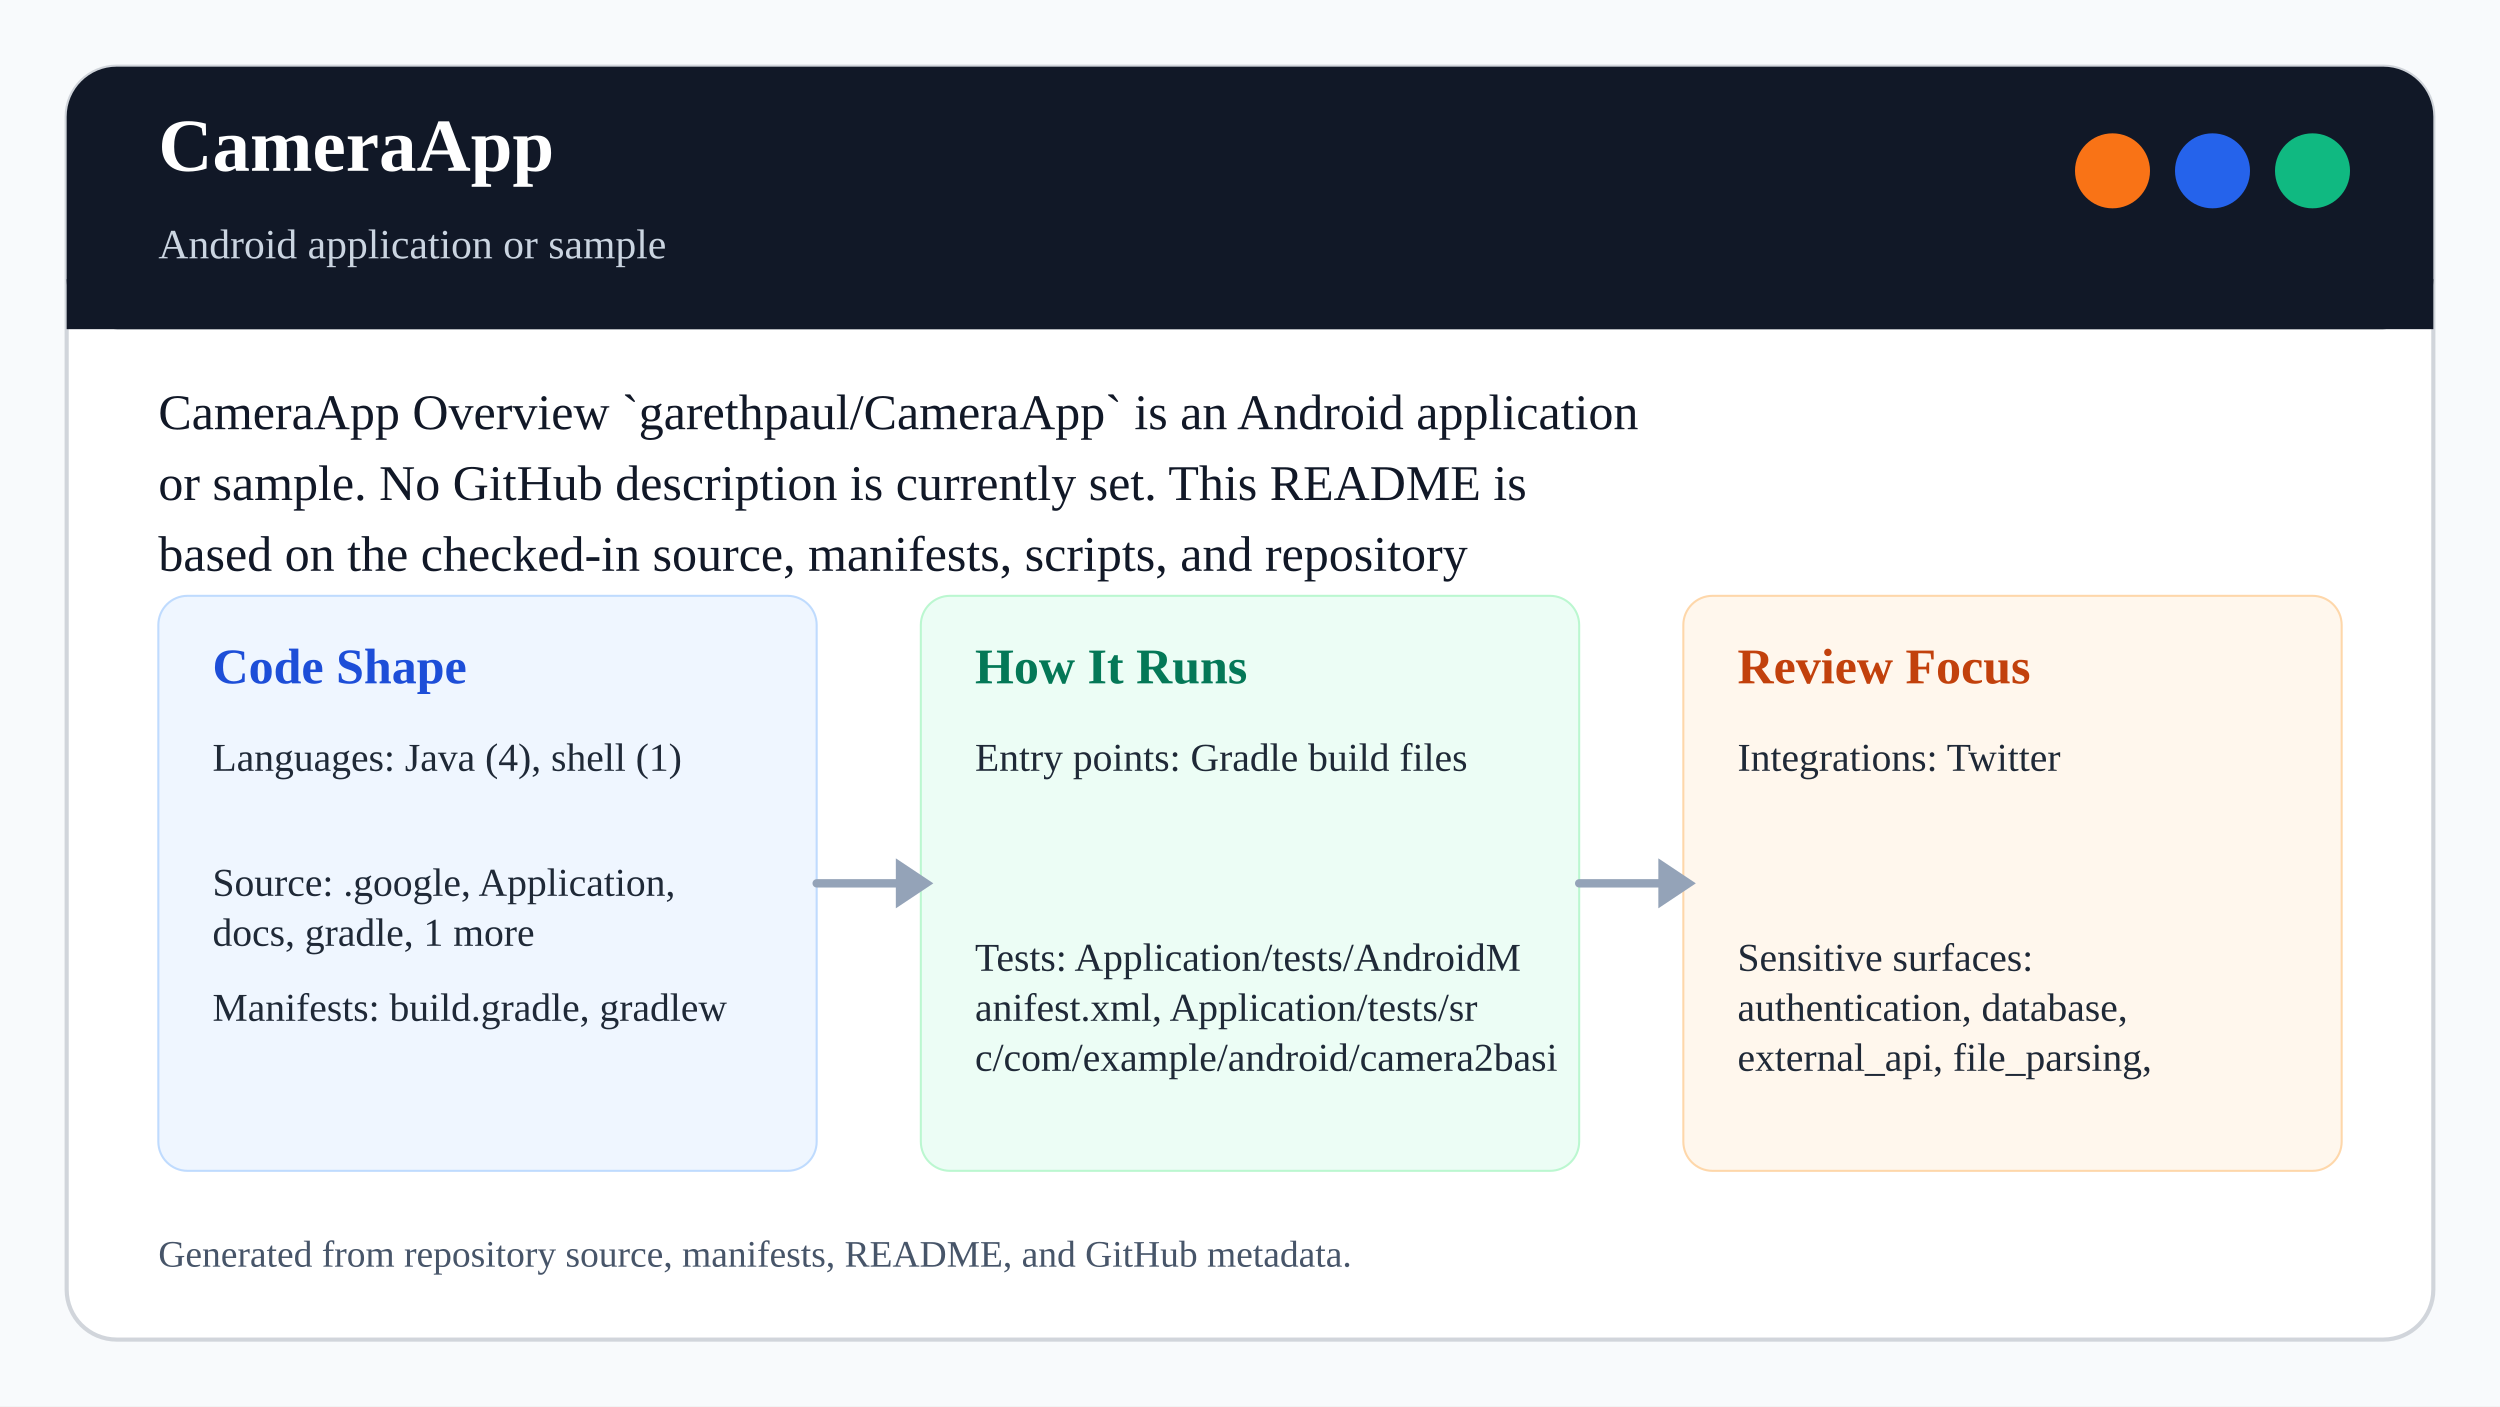
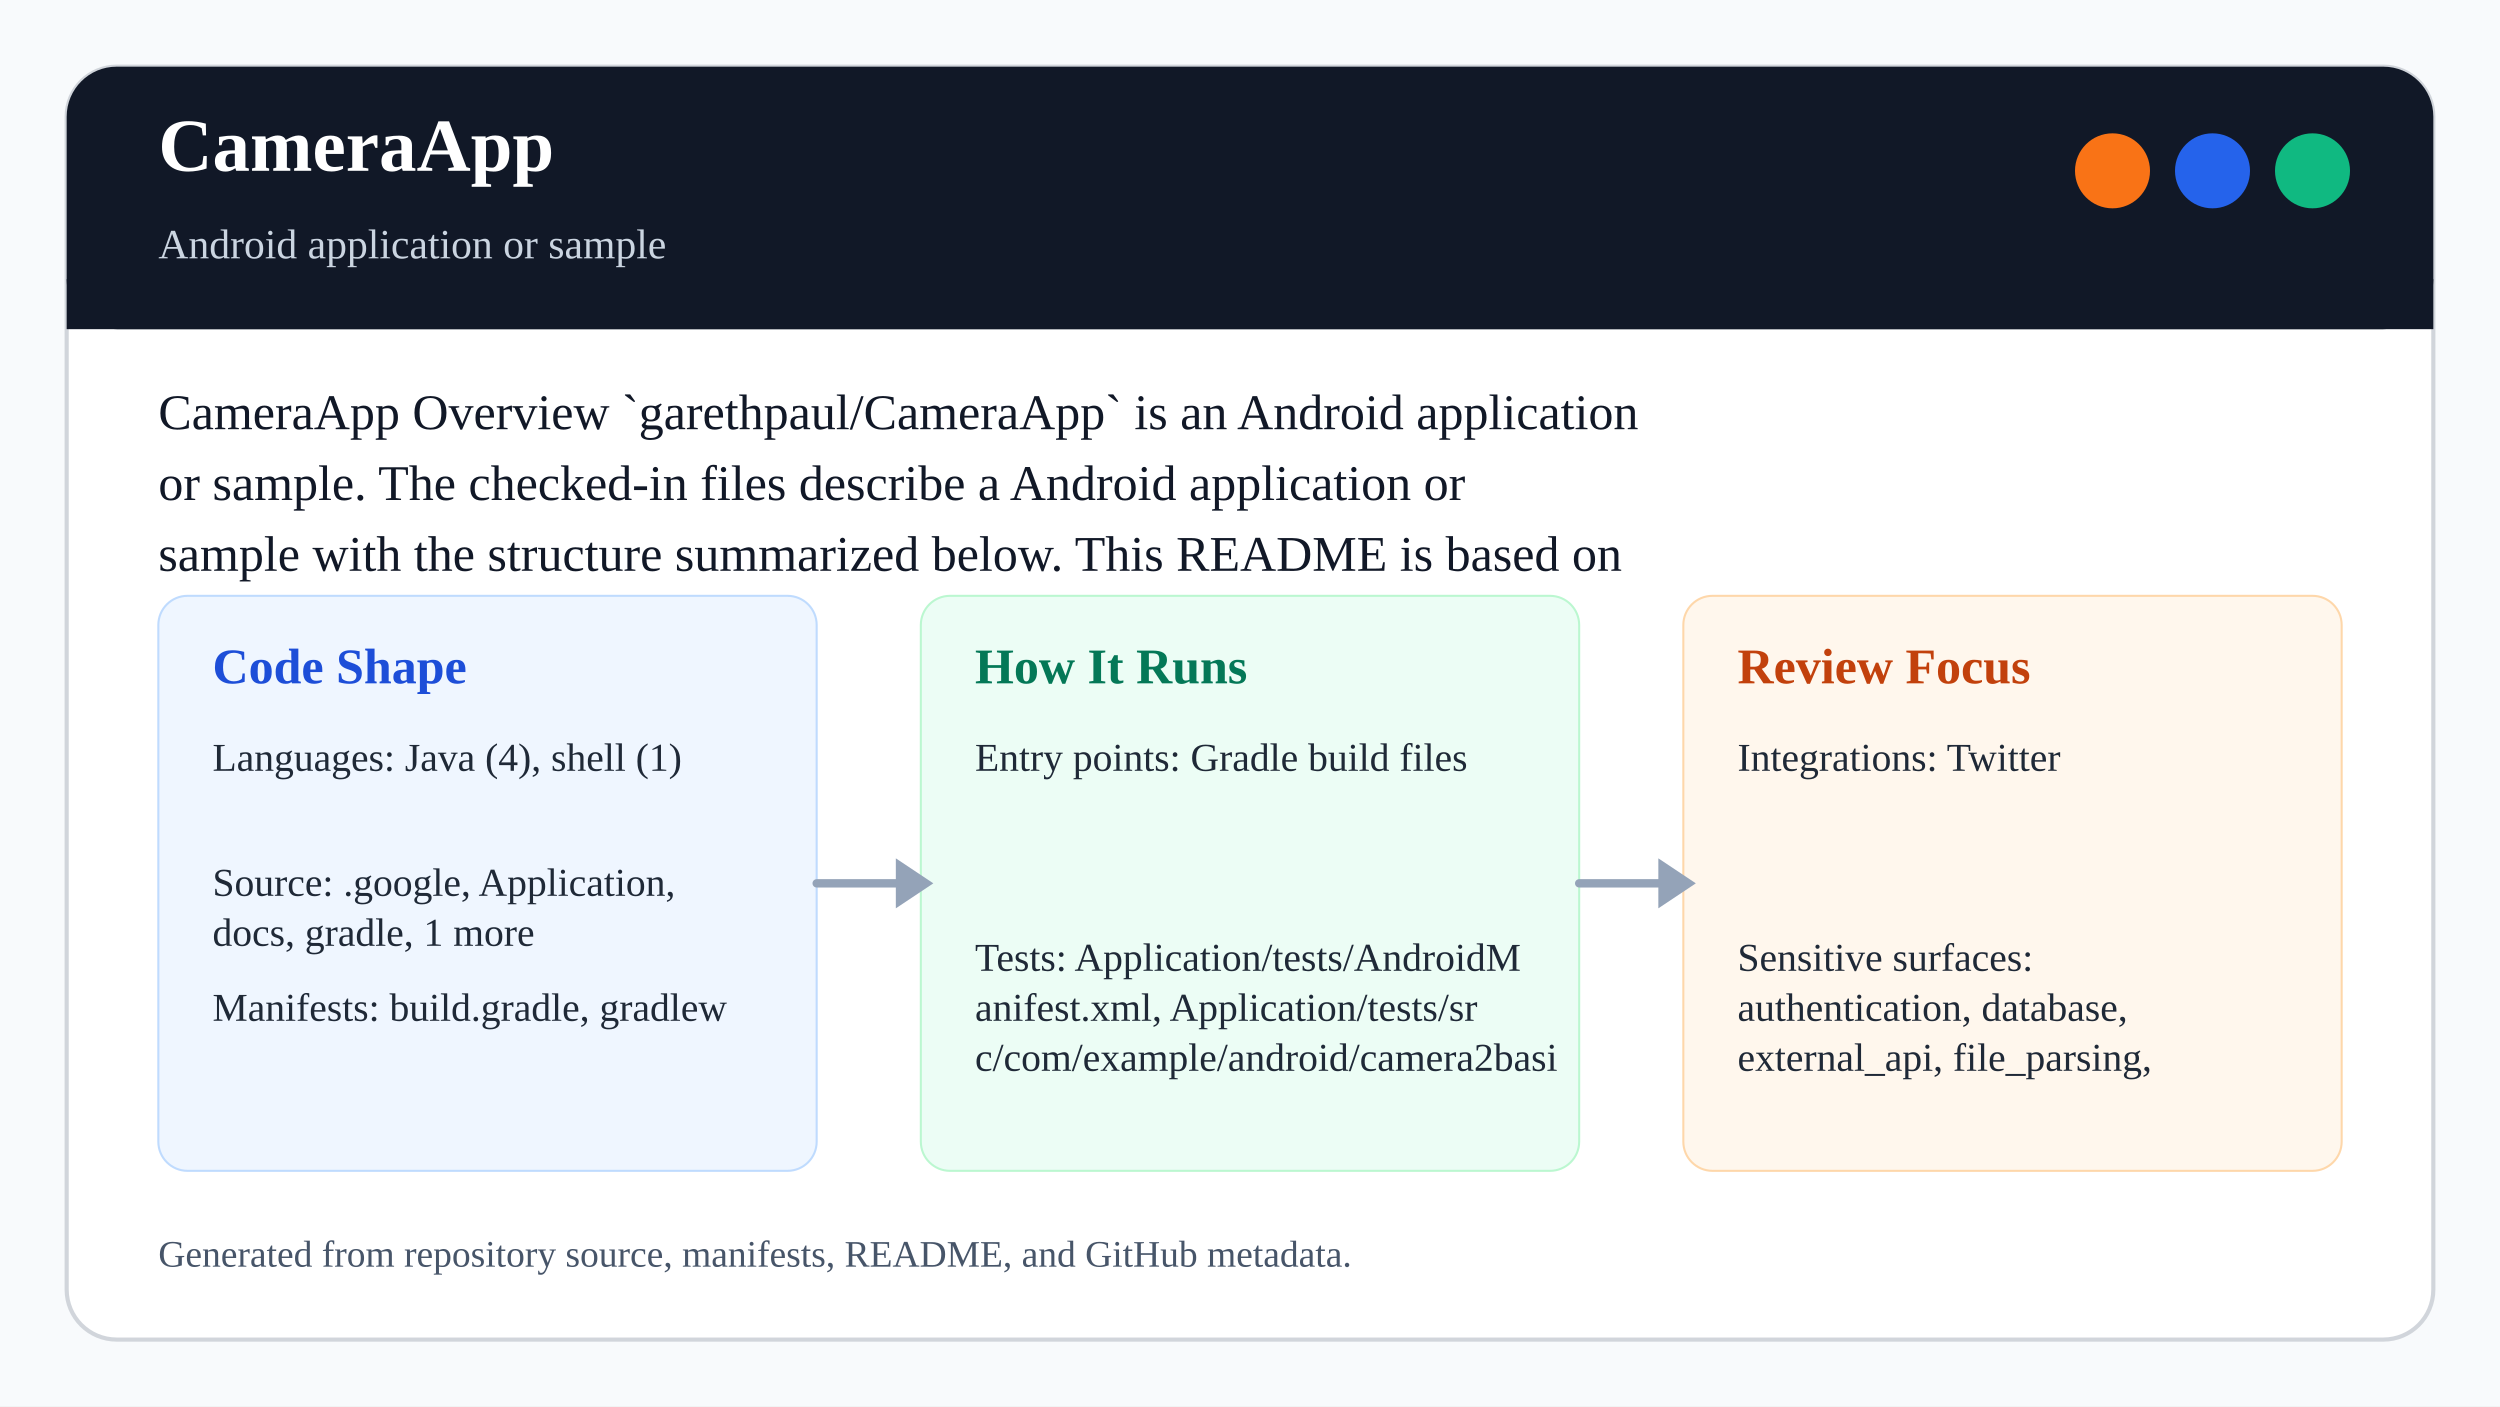
<svg xmlns="http://www.w3.org/2000/svg" width="1200" height="675" viewBox="0 0 1200 675" role="img" aria-labelledby="title desc">
  <rect width="1200" height="675" fill="#f8fafc" />
  <rect x="32" y="32" width="1136" height="611" rx="24" fill="#ffffff" stroke="#d1d5db" stroke-width="2" />
  <rect x="32" y="32" width="1136" height="126" rx="24" fill="#111827" />
  <path d="M32 134h1136v24H32z" fill="#111827" />
  <circle cx="1062" cy="82" r="18" fill="#2563eb" />
  <circle cx="1110" cy="82" r="18" fill="#10b981" />
  <circle cx="1014" cy="82" r="18" fill="#f97316" />
  <text x="76" y="82" font-size="36" fill="#ffffff" font-weight="700">CameraApp</text>
  <text x="76" y="124" font-size="20" fill="#cbd5e1">Android application or sample</text>
  <text x="76" y="206" font-size="24" fill="#111827">CameraApp Overview `garethpaul/CameraApp` is an Android application</text>
-   <text x="76" y="240" font-size="24" fill="#111827">or sample. No GitHub description is currently set. This README is</text>
-   <text x="76" y="274" font-size="24" fill="#111827">based on the checked-in source, manifests, scripts, and repository</text>
+   <text x="76" y="240" font-size="24" fill="#111827">or sample. The checked-in files describe a Android application or</text>
+   <text x="76" y="274" font-size="24" fill="#111827">sample with the structure summarized below. This README is based on</text>
  <rect x="76" y="286" width="316" height="276" rx="14" fill="#eff6ff" stroke="#bfdbfe" />
  <text x="102" y="328" font-size="24" font-weight="700" fill="#1d4ed8">Code Shape</text>
  <text x="102" y="370" font-size="19" fill="#1f2937">Languages: Java (4), shell (1)</text>
  <text x="102" y="430" font-size="19" fill="#1f2937">Source: .google, Application,</text>
  <text x="102" y="454" font-size="19" fill="#1f2937">docs, gradle, 1 more</text>
  <text x="102" y="490" font-size="19" fill="#1f2937">Manifests: build.gradle, gradlew</text>
  <rect x="442" y="286" width="316" height="276" rx="14" fill="#ecfdf5" stroke="#bbf7d0" />
  <text x="468" y="328" font-size="24" font-weight="700" fill="#047857">How It Runs</text>
  <text x="468" y="370" font-size="19" fill="#1f2937">Entry points: Gradle build files</text>
  <text x="468" y="466" font-size="19" fill="#1f2937">Tests: Application/tests/AndroidM</text>
  <text x="468" y="490" font-size="19" fill="#1f2937">anifest.xml, Application/tests/sr</text>
  <text x="468" y="514" font-size="19" fill="#1f2937">c/com/example/android/camera2basi</text>
  <rect x="808" y="286" width="316" height="276" rx="14" fill="#fff7ed" stroke="#fed7aa" />
  <text x="834" y="328" font-size="24" font-weight="700" fill="#c2410c">Review Focus</text>
  <text x="834" y="370" font-size="19" fill="#1f2937">Integrations: Twitter</text>
  <text x="834" y="466" font-size="19" fill="#1f2937">Sensitive surfaces:</text>
  <text x="834" y="490" font-size="19" fill="#1f2937">authentication, database,</text>
  <text x="834" y="514" font-size="19" fill="#1f2937">external_api, file_parsing,</text>
  <path d="M392 424h50" stroke="#94a3b8" stroke-width="4" stroke-linecap="round" />
  <path d="M430 412l18 12-18 12z" fill="#94a3b8" />
  <path d="M758 424h50" stroke="#94a3b8" stroke-width="4" stroke-linecap="round" />
  <path d="M796 412l18 12-18 12z" fill="#94a3b8" />
  <text x="76" y="608" font-size="18" fill="#475569">Generated from repository source, manifests, README, and GitHub metadata.</text>
</svg>
